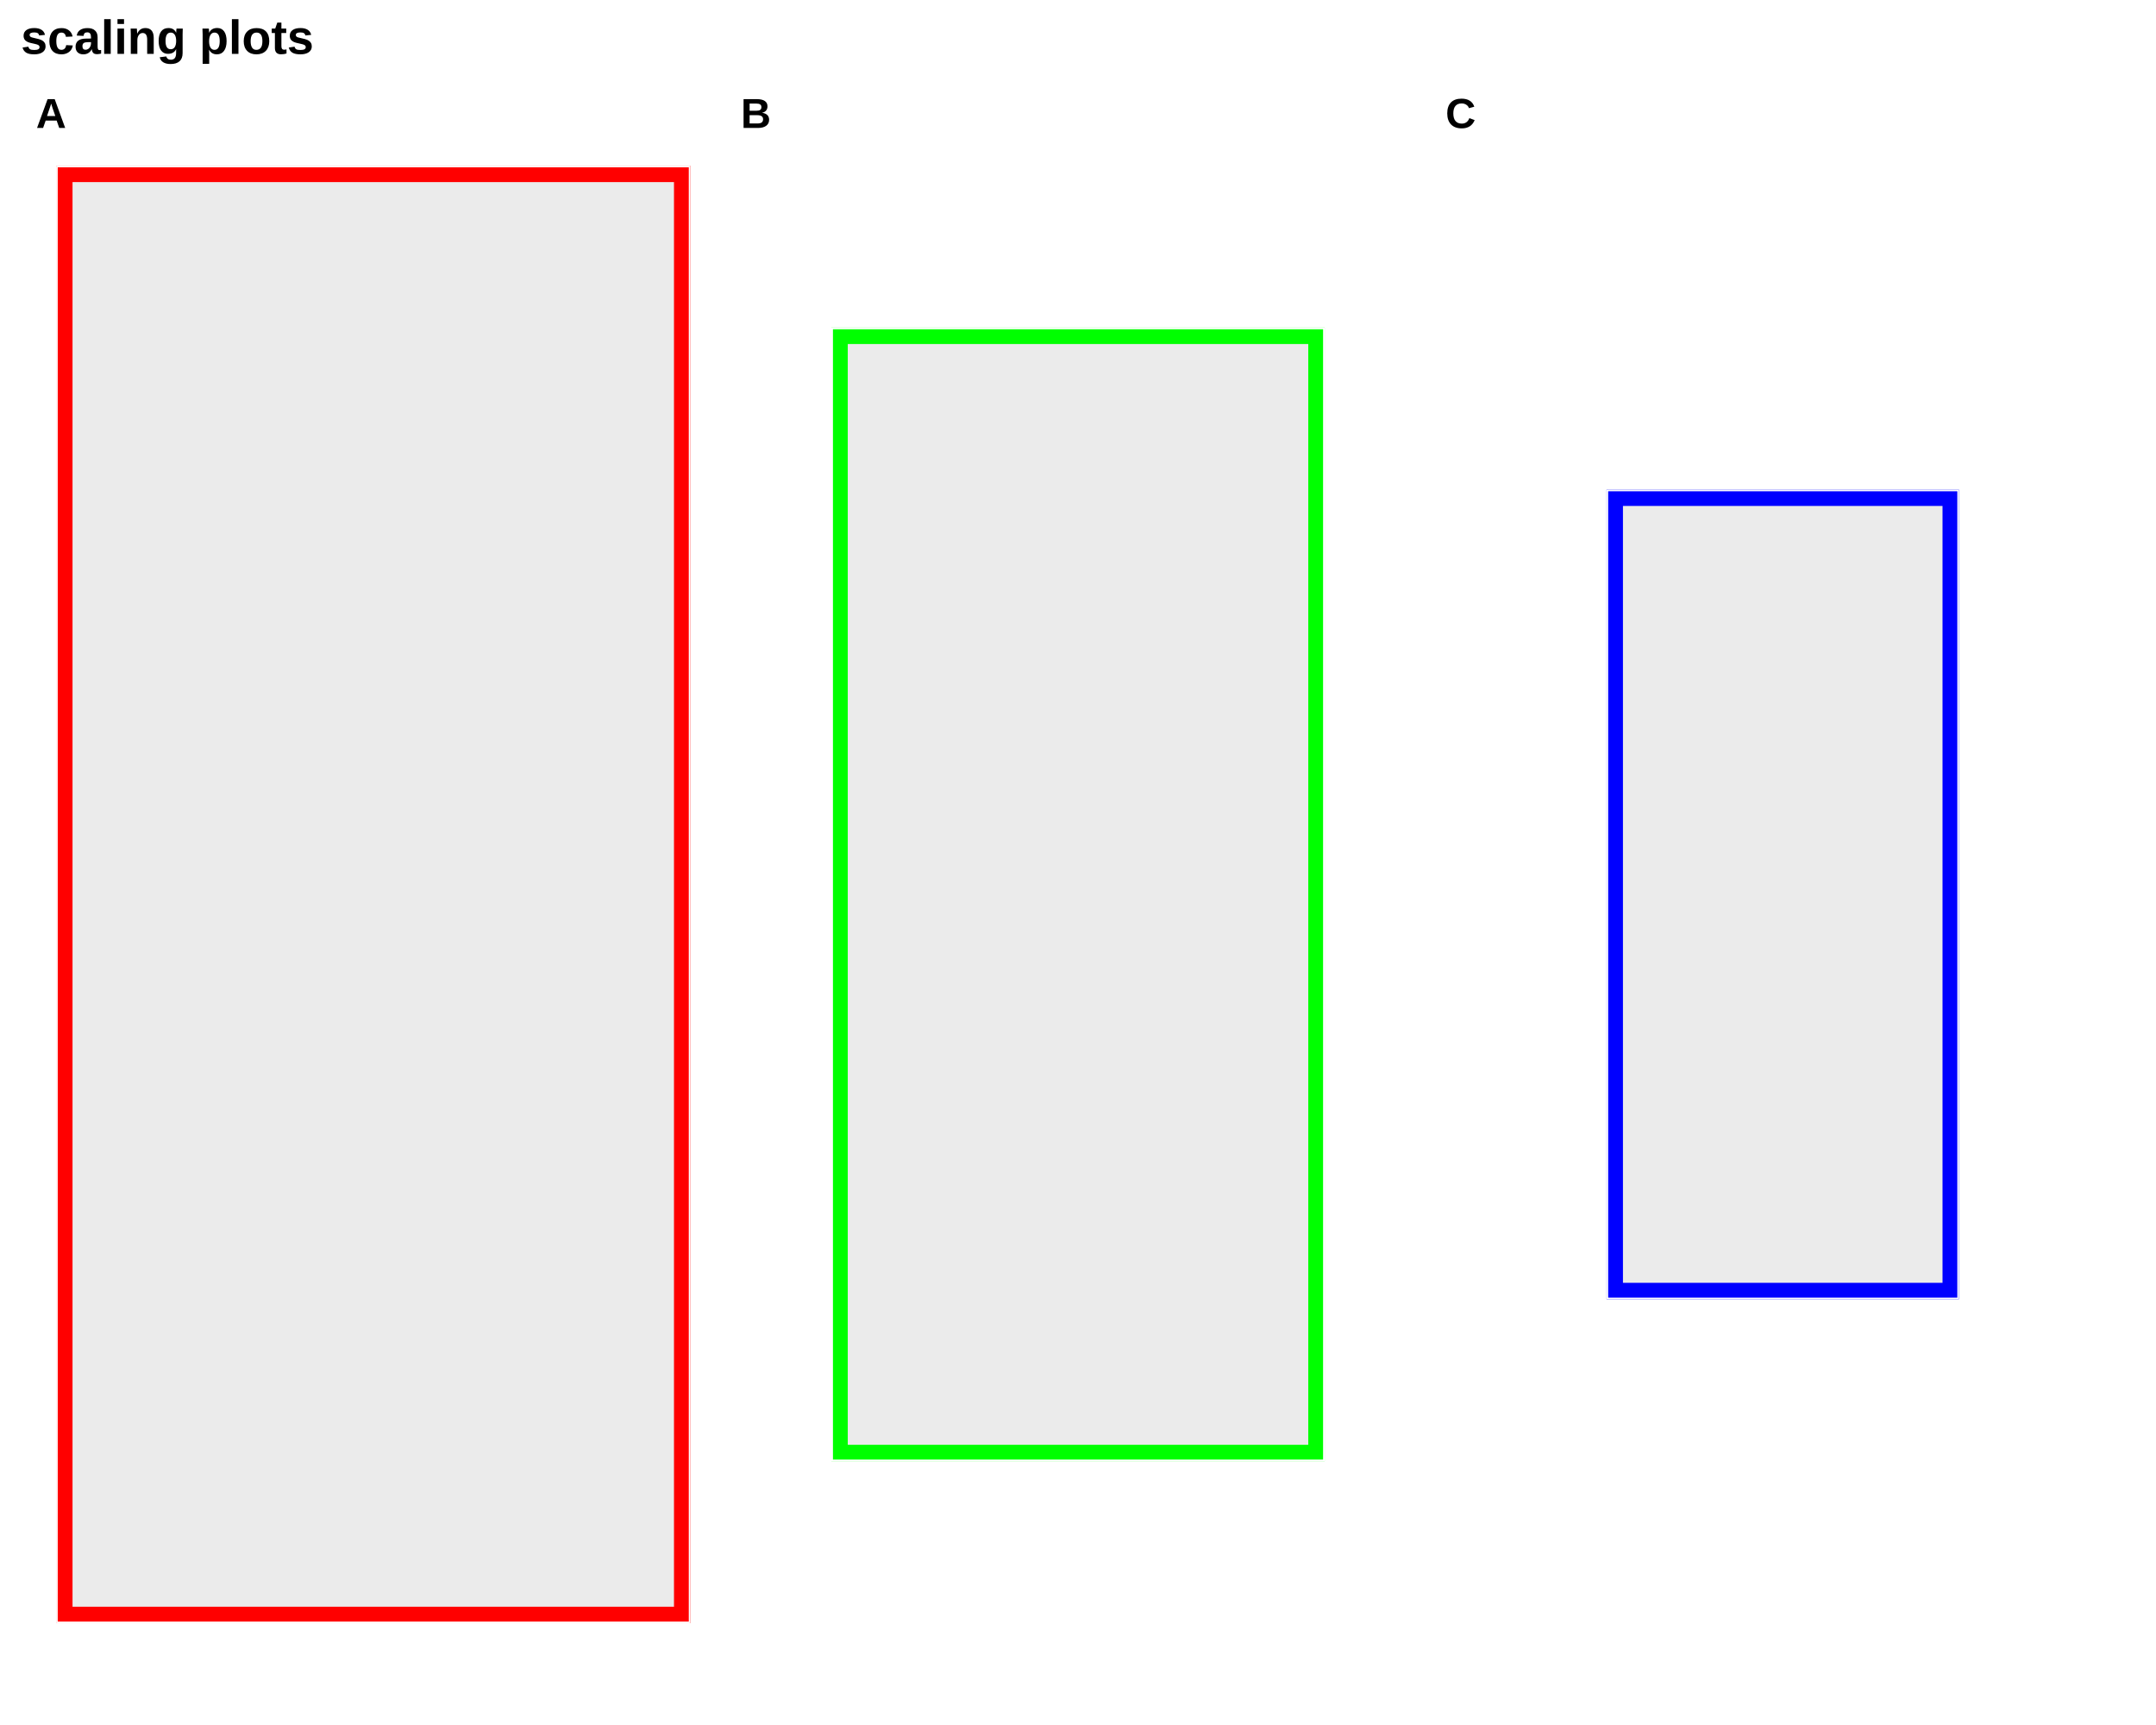
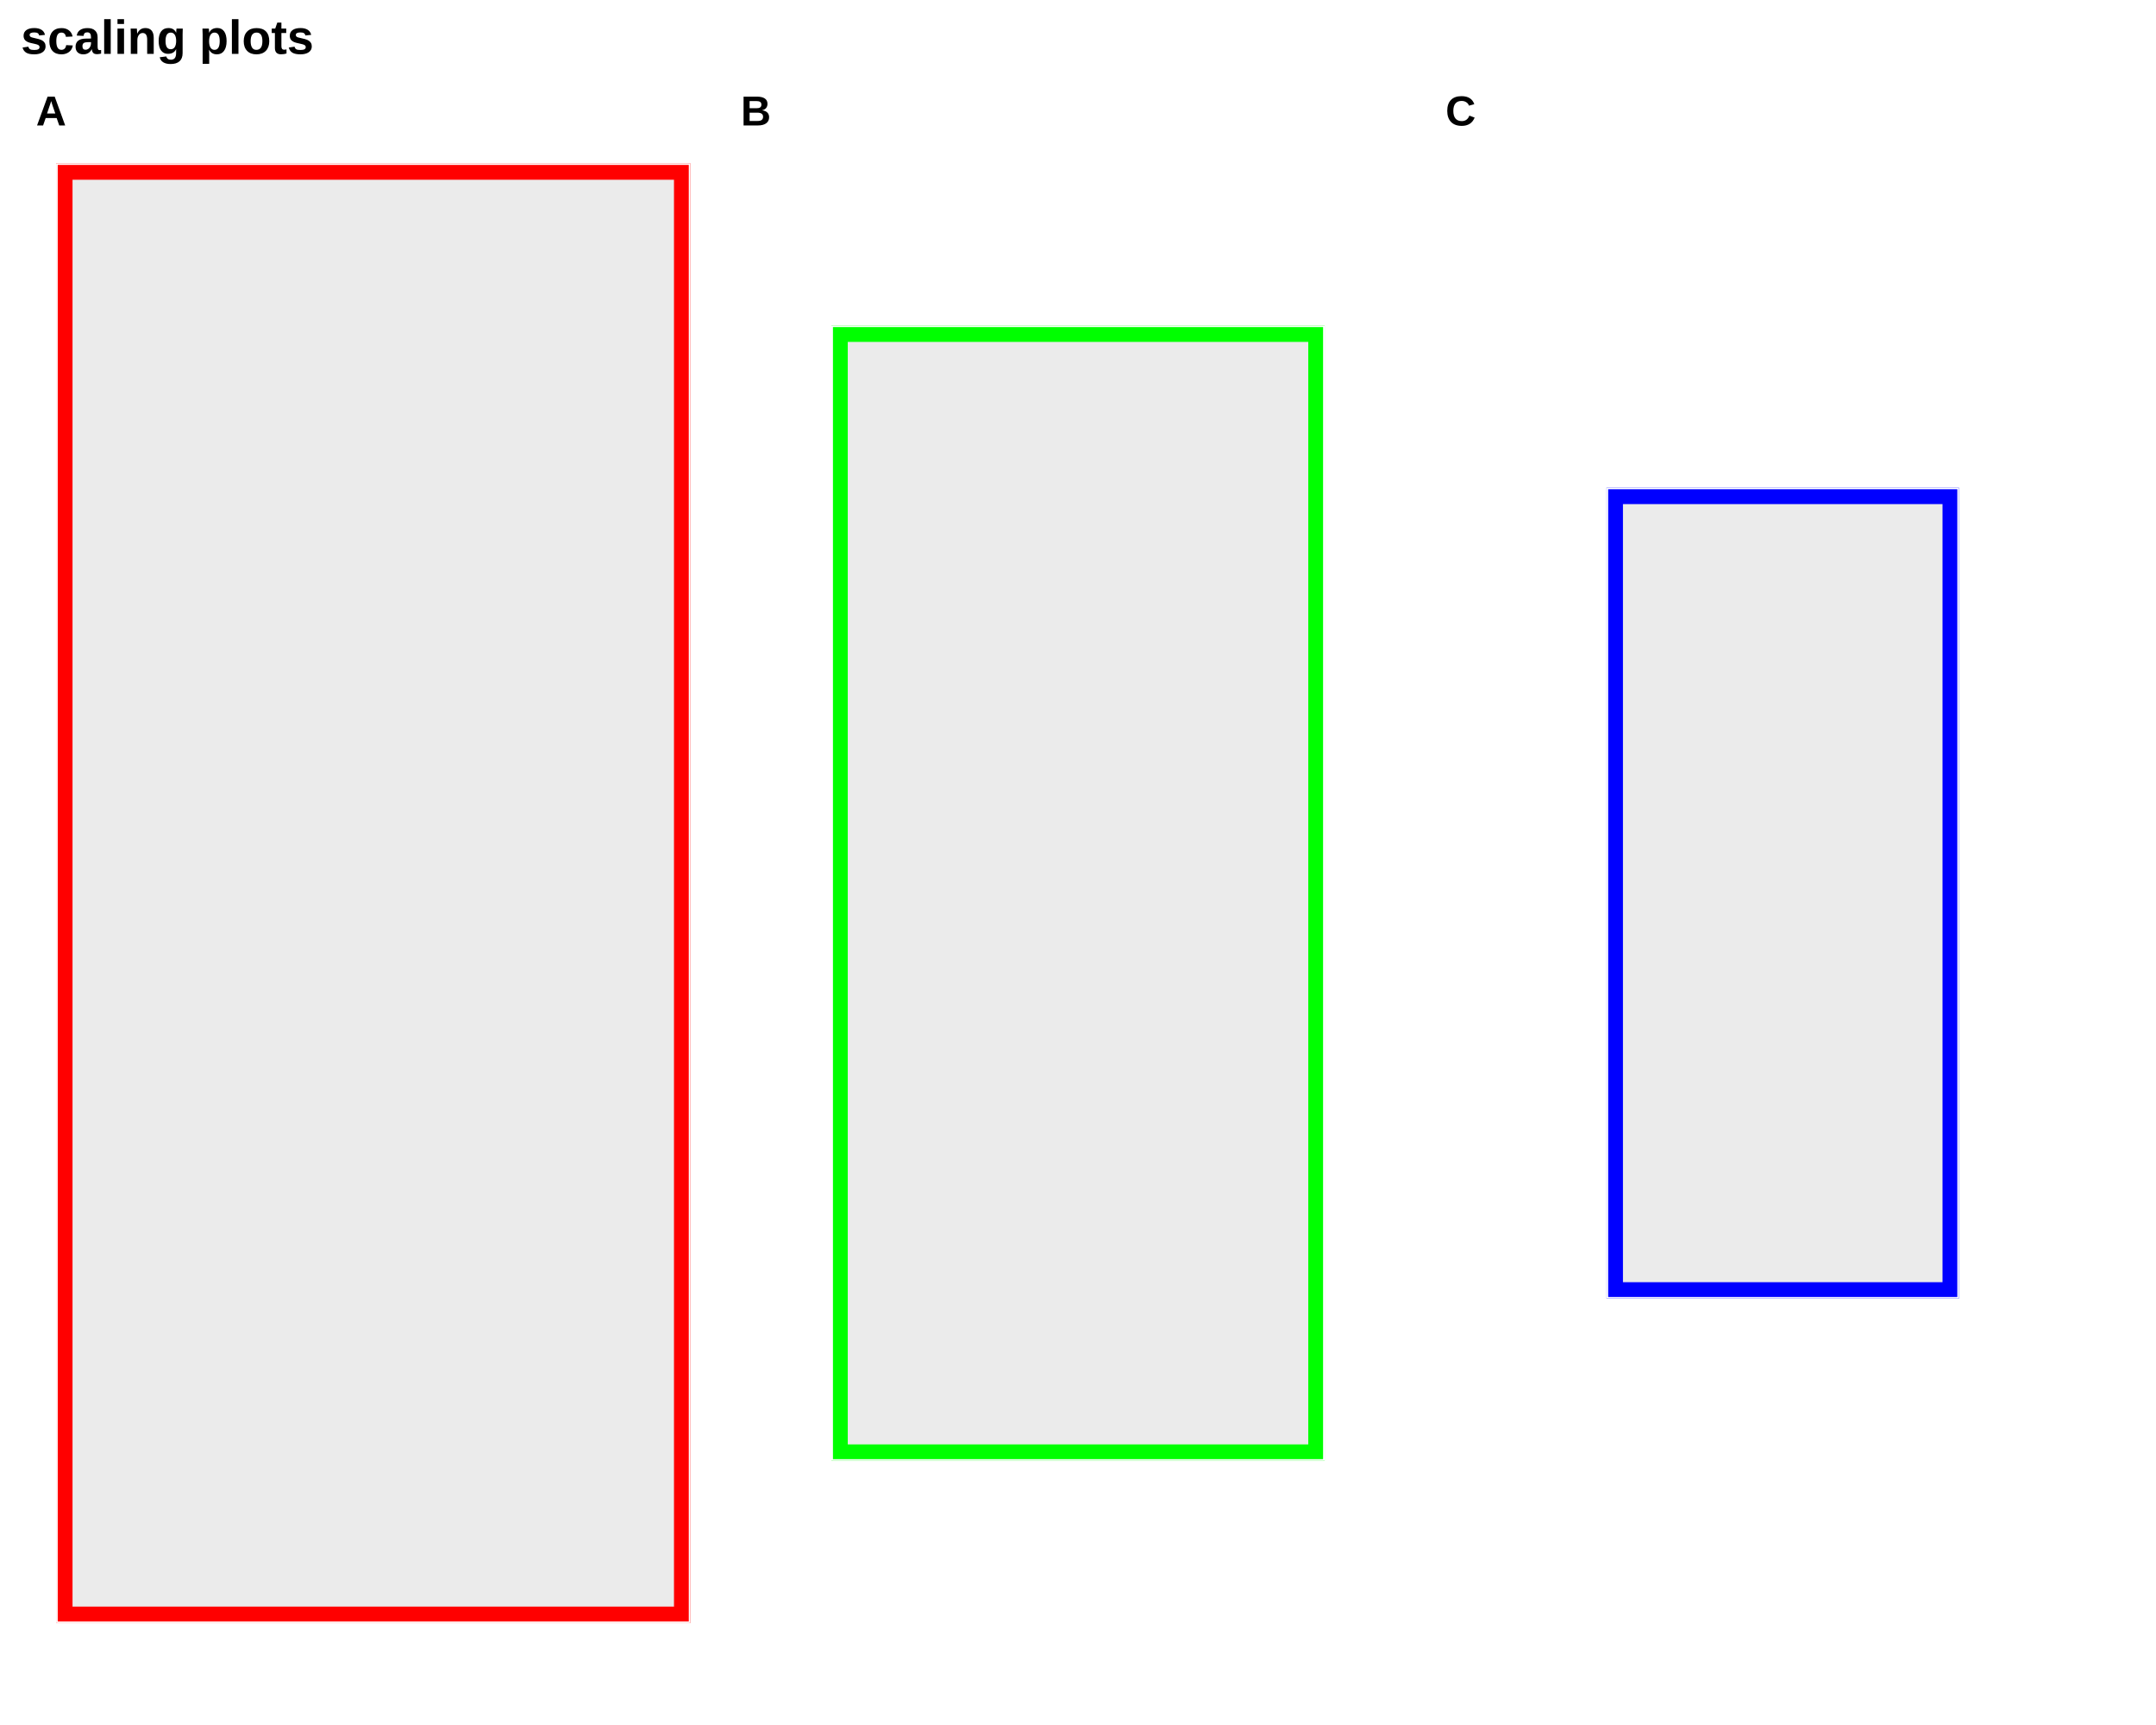
<svg xmlns="http://www.w3.org/2000/svg" viewBox="0 0 720.00 576.00">
  <defs>
    <style type="text/css">
    line, polyline, polygon, path, rect, circle {
      fill: none;
      stroke: #000000;
      stroke-linecap: round;
      stroke-linejoin: round;
      stroke-miterlimit: 10.00;
    }
  </style>
  </defs>
  <rect width="100%" height="100%" style="stroke: none; fill: #FFFFFF;" />
  <defs>
-     <clipPath id="cpMTguNzR8MjMwLjU2fDU0MS45OXw1NS4zMw==">
-       <rect x="18.74" y="55.33" width="211.82" height="486.66" />
+     <clipPath id="cpMTguNzR8MjMwLjU2fDU0MS45NXw1NC41Mw==">
+       <rect x="18.74" y="54.53" width="211.82" height="487.42" />
    </clipPath>
  </defs>
-   <rect x="18.74" y="55.33" width="211.82" height="486.66" style="stroke-width: 1.07; stroke: #FFFFFF; fill: #FF0000;" clip-path="url(#cpMTguNzR8MjMwLjU2fDU0MS45OXw1NS4zMw==)" />
+   <rect x="18.74" y="54.53" width="211.82" height="487.42" style="stroke-width: 1.07; stroke: #FFFFFF; fill: #FF0000;" clip-path="url(#cpMTguNzR8MjMwLjU2fDU0MS45NXw1NC41Mw==)" />
  <defs>
    <clipPath id="cpMC4wMHw3MjAuMDB8NTc2LjAwfDAuMDA=">
      <rect x="0.00" y="0.00" width="720.00" height="576.00" />
    </clipPath>
  </defs>
  <defs>
-     <clipPath id="cpMjQuMjJ8MjI1LjA4fDUzNi41MXw2MC44MQ==">
-       <rect x="24.22" y="60.81" width="200.86" height="475.70" />
+     <clipPath id="cpMjQuMjJ8MjI1LjA4fDUzNi40N3w2MC4wMQ==">
+       <rect x="24.22" y="60.01" width="200.86" height="476.46" />
    </clipPath>
  </defs>
-   <rect x="24.22" y="60.81" width="200.86" height="475.70" style="stroke-width: 1.07; stroke: none; fill: #EBEBEB;" clip-path="url(#cpMjQuMjJ8MjI1LjA4fDUzNi41MXw2MC44MQ==)" />
+   <rect x="24.22" y="60.01" width="200.86" height="476.46" style="stroke-width: 1.07; stroke: none; fill: #EBEBEB;" clip-path="url(#cpMjQuMjJ8MjI1LjA4fDUzNi40N3w2MC4wMQ==)" />
  <defs>
    <clipPath id="cpMC4wMHw3MjAuMDB8NTc2LjAwfDAuMDA=">
      <rect x="0.00" y="0.00" width="720.00" height="576.00" />
    </clipPath>
  </defs>
  <g clip-path="url(#cpMC4wMHw3MjAuMDB8NTc2LjAwfDAuMDA=)">
-     <text x="12.03" y="42.73" style="font-size: 14.00px; font-weight: bold; font-family: Liberation Sans;" textLength="10.11px" lengthAdjust="spacingAndGlyphs">A</text>
+     <text x="12.03" y="41.89" style="font-size: 14.00px; font-weight: bold; font-family: Liberation Sans;" textLength="10.11px" lengthAdjust="spacingAndGlyphs">A</text>
  </g>
  <defs>
-     <clipPath id="cpMjc3LjYzfDQ0Mi4zN3w0ODcuOTJ8MTA5LjQw">
-       <rect x="277.63" y="109.40" width="164.75" height="378.51" />
+     <clipPath id="cpMjc3LjYzfDQ0Mi4zN3w0ODcuNzl8MTA4LjY4">
+       <rect x="277.63" y="108.68" width="164.75" height="379.10" />
    </clipPath>
  </defs>
-   <rect x="277.63" y="109.40" width="164.75" height="378.51" style="stroke-width: 1.07; stroke: #FFFFFF; fill: #00FF00;" clip-path="url(#cpMjc3LjYzfDQ0Mi4zN3w0ODcuOTJ8MTA5LjQw)" />
+   <rect x="277.63" y="108.68" width="164.75" height="379.10" style="stroke-width: 1.07; stroke: #FFFFFF; fill: #00FF00;" clip-path="url(#cpMjc3LjYzfDQ0Mi4zN3w0ODcuNzl8MTA4LjY4)" />
  <defs>
    <clipPath id="cpMC4wMHw3MjAuMDB8NTc2LjAwfDAuMDA=">
      <rect x="0.00" y="0.00" width="720.00" height="576.00" />
    </clipPath>
  </defs>
  <defs>
-     <clipPath id="cpMjgzLjExfDQzNi44OXw0ODIuNDR8MTE0Ljg4">
-       <rect x="283.11" y="114.88" width="153.79" height="367.56" />
+     <clipPath id="cpMjgzLjExfDQzNi44OXw0ODIuMzF8MTE0LjE2">
+       <rect x="283.11" y="114.16" width="153.79" height="368.15" />
    </clipPath>
  </defs>
-   <rect x="283.11" y="114.88" width="153.79" height="367.56" style="stroke-width: 1.07; stroke: none; fill: #EBEBEB;" clip-path="url(#cpMjgzLjExfDQzNi44OXw0ODIuNDR8MTE0Ljg4)" />
+   <rect x="283.11" y="114.16" width="153.79" height="368.15" style="stroke-width: 1.07; stroke: none; fill: #EBEBEB;" clip-path="url(#cpMjgzLjExfDQzNi44OXw0ODIuMzF8MTE0LjE2)" />
  <defs>
    <clipPath id="cpMC4wMHw3MjAuMDB8NTc2LjAwfDAuMDA=">
      <rect x="0.00" y="0.00" width="720.00" height="576.00" />
    </clipPath>
  </defs>
  <g clip-path="url(#cpMC4wMHw3MjAuMDB8NTc2LjAwfDAuMDA=)">
-     <text x="247.38" y="42.73" style="font-size: 14.00px; font-weight: bold; font-family: Liberation Sans;" textLength="10.11px" lengthAdjust="spacingAndGlyphs">B</text>
+     <text x="247.38" y="41.89" style="font-size: 14.00px; font-weight: bold; font-family: Liberation Sans;" textLength="10.11px" lengthAdjust="spacingAndGlyphs">B</text>
  </g>
  <defs>
-     <clipPath id="cpNTM2LjUxfDY1NC4xOXw0MzMuODR8MTYzLjQ4">
-       <rect x="536.51" y="163.48" width="117.68" height="270.37" />
+     <clipPath id="cpNTM2LjUxfDY1NC4xOXw0MzMuNjN8MTYyLjg0">
+       <rect x="536.51" y="162.84" width="117.68" height="270.79" />
    </clipPath>
  </defs>
-   <rect x="536.51" y="163.48" width="117.68" height="270.37" style="stroke-width: 1.07; stroke: #FFFFFF; fill: #0000FF;" clip-path="url(#cpNTM2LjUxfDY1NC4xOXw0MzMuODR8MTYzLjQ4)" />
+   <rect x="536.51" y="162.84" width="117.68" height="270.79" style="stroke-width: 1.07; stroke: #FFFFFF; fill: #0000FF;" clip-path="url(#cpNTM2LjUxfDY1NC4xOXw0MzMuNjN8MTYyLjg0)" />
  <defs>
    <clipPath id="cpMC4wMHw3MjAuMDB8NTc2LjAwfDAuMDA=">
      <rect x="0.00" y="0.00" width="720.00" height="576.00" />
    </clipPath>
  </defs>
  <defs>
-     <clipPath id="cpNTQxLjk5fDY0OC43MXw0MjguMzZ8MTY4Ljk1">
-       <rect x="541.99" y="168.95" width="106.72" height="259.41" />
+     <clipPath id="cpNTQxLjk5fDY0OC43MXw0MjguMTV8MTY4LjMy">
+       <rect x="541.99" y="168.32" width="106.72" height="259.83" />
    </clipPath>
  </defs>
-   <rect x="541.99" y="168.95" width="106.72" height="259.41" style="stroke-width: 1.07; stroke: none; fill: #EBEBEB;" clip-path="url(#cpNTQxLjk5fDY0OC43MXw0MjguMzZ8MTY4Ljk1)" />
+   <rect x="541.99" y="168.32" width="106.72" height="259.83" style="stroke-width: 1.07; stroke: none; fill: #EBEBEB;" clip-path="url(#cpNTQxLjk5fDY0OC43MXw0MjguMTV8MTY4LjMy)" />
  <defs>
    <clipPath id="cpMC4wMHw3MjAuMDB8NTc2LjAwfDAuMDA=">
      <rect x="0.00" y="0.00" width="720.00" height="576.00" />
    </clipPath>
  </defs>
  <g clip-path="url(#cpMC4wMHw3MjAuMDB8NTc2LjAwfDAuMDA=)">
-     <text x="482.73" y="42.73" style="font-size: 14.00px; font-weight: bold; font-family: Liberation Sans;" textLength="10.11px" lengthAdjust="spacingAndGlyphs">C</text>
+     <text x="482.73" y="41.89" style="font-size: 14.00px; font-weight: bold; font-family: Liberation Sans;" textLength="10.11px" lengthAdjust="spacingAndGlyphs">C</text>
  </g>
  <g clip-path="url(#cpMC4wMHw3MjAuMDB8NTc2LjAwfDAuMDA=)">
    <text x="6.97" y="17.99" style="font-size: 16.00px; font-weight: bold; font-family: Liberation Sans;" textLength="97.89px" lengthAdjust="spacingAndGlyphs">scaling plots</text>
  </g>
</svg>
